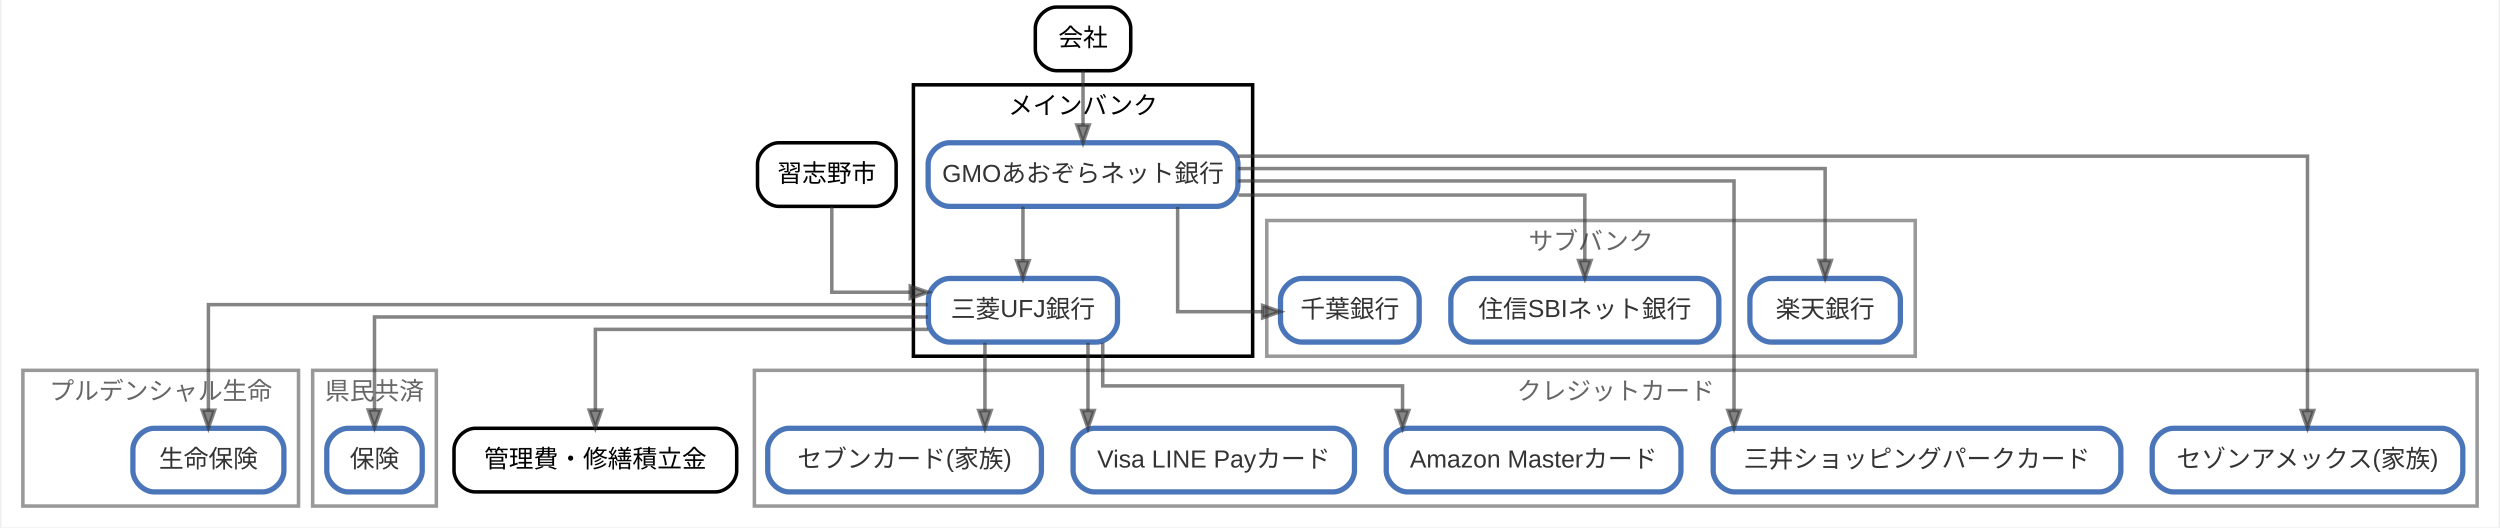
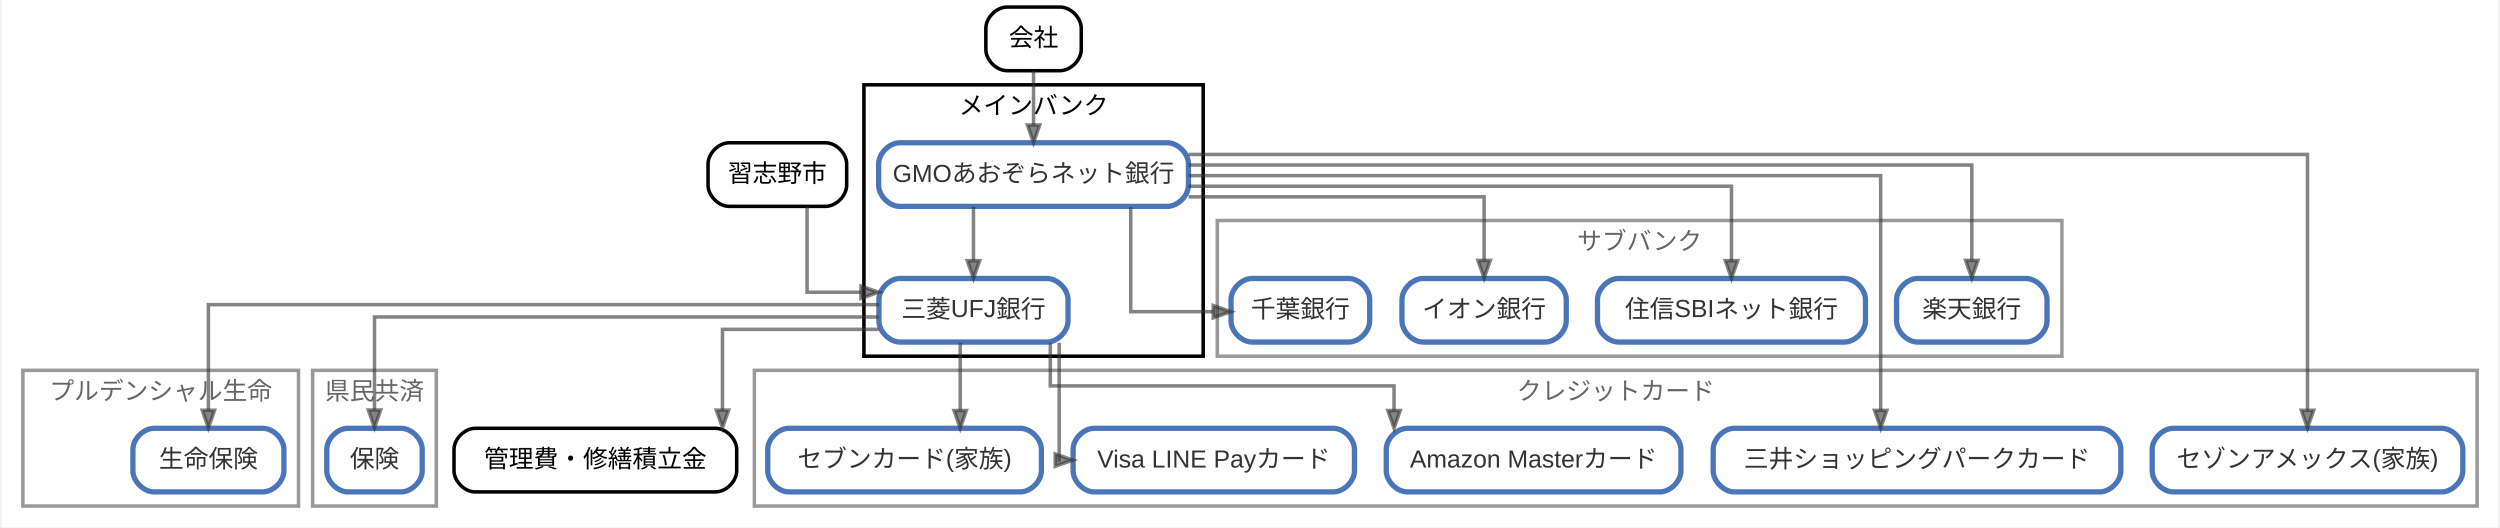
<svg xmlns="http://www.w3.org/2000/svg" width="1413pt" height="298pt" viewBox="0.00 0.00 1413.00 298.40">
  <g id="graph0" class="graph" transform="scale(1 1) rotate(0) translate(4 294.4)">
    <polygon fill="#ffffff" stroke="transparent" points="-4,4 -4,-294.4 1409,-294.4 1409,4 -4,4" />
    <g id="clust5" class="cluster">
      <polygon fill="none" stroke="#999999" stroke-width="2" points="172,-8 172,-84.8 242,-84.8 242,-8 172,-8" />
      <text text-anchor="middle" x="207" y="-68.2" font-family="Arial" font-size="14.00" fill="#666666">県民共済</text>
    </g>
    <g id="clust4" class="cluster">
      <polygon fill="none" stroke="#999999" stroke-width="2" points="8,-8 8,-84.8 164,-84.8 164,-8 8,-8" />
      <text text-anchor="middle" x="86" y="-68.2" font-family="Arial" font-size="14.00" fill="#666666">プルデンシャル生命</text>
    </g>
    <g id="clust3" class="cluster">
-       <polygon fill="none" stroke="#999999" stroke-width="2" points="712,-92.8 712,-169.6 1079,-169.6 1079,-92.8 712,-92.8" />
-       <text text-anchor="middle" x="895.5" y="-153" font-family="Arial" font-size="14.00" fill="#666666">サブバンク</text>
+       <polygon fill="none" stroke="#999999" stroke-width="2" points="684,-92.8 684,-169.6 1162,-169.6 1162,-92.8 684,-92.8" />
+       <text text-anchor="middle" x="923" y="-153" font-family="Arial" font-size="14.00" fill="#666666">サブバンク</text>
    </g>
    <g id="clust2" class="cluster">
      <polygon fill="none" stroke="#999999" stroke-width="2" points="422,-8 422,-84.8 1397,-84.8 1397,-8 422,-8" />
      <text text-anchor="middle" x="909.5" y="-68.2" font-family="Arial" font-size="14.00" fill="#666666">クレジットカード</text>
    </g>
    <g id="clust1" class="cluster">
-       <polygon fill="none" stroke="#000000" stroke-width="2" points="512,-92.8 512,-246.4 704,-246.4 704,-92.8 512,-92.8" />
-       <text text-anchor="middle" x="608" y="-229.8" font-family="Arial" font-size="14.00" fill="#000000">メインバンク</text>
+       <polygon fill="none" stroke="#000000" stroke-width="2" points="484,-92.8 484,-246.4 676,-246.4 676,-92.8 484,-92.8" />
+       <text text-anchor="middle" x="580" y="-229.8" font-family="Arial" font-size="14.00" fill="#000000">メインバンク</text>
    </g>
    <g id="node1" class="node">
-       <path fill="#ffffff" stroke="#4b75b9" stroke-width="3" d="M683.666,-213.6C683.666,-213.6 532.334,-213.6 532.334,-213.6 526.334,-213.6 520.334,-207.6 520.334,-201.6 520.334,-201.6 520.334,-189.6 520.334,-189.6 520.334,-183.6 526.334,-177.6 532.334,-177.6 532.334,-177.6 683.666,-177.6 683.666,-177.6 689.666,-177.6 695.666,-183.6 695.666,-189.6 695.666,-189.6 695.666,-201.6 695.666,-201.6 695.666,-207.6 689.666,-213.6 683.666,-213.6" />
-       <text text-anchor="middle" x="608" y="-191.4" font-family="Arial" font-size="14.00" fill="#333333">GMOあおぞらネット銀行</text>
+       <path fill="#ffffff" stroke="#4b75b9" stroke-width="3" d="M655.666,-213.6C655.666,-213.6 504.334,-213.6 504.334,-213.6 498.334,-213.6 492.334,-207.6 492.334,-201.6 492.334,-201.6 492.334,-189.6 492.334,-189.6 492.334,-183.6 498.334,-177.6 504.334,-177.6 504.334,-177.6 655.666,-177.6 655.666,-177.6 661.666,-177.6 667.666,-183.6 667.666,-189.6 667.666,-189.6 667.666,-201.6 667.666,-201.6 667.666,-207.6 661.666,-213.6 655.666,-213.6" />
+       <text text-anchor="middle" x="580" y="-191.4" font-family="Arial" font-size="14.00" fill="#333333">GMOあおぞらネット銀行</text>
    </g>
    <g id="node2" class="node">
-       <path fill="#ffffff" stroke="#4b75b9" stroke-width="3" d="M615.508,-136.8C615.508,-136.8 532.492,-136.8 532.492,-136.8 526.492,-136.8 520.492,-130.8 520.492,-124.8 520.492,-124.8 520.492,-112.8 520.492,-112.8 520.492,-106.8 526.492,-100.8 532.492,-100.8 532.492,-100.8 615.508,-100.8 615.508,-100.8 621.508,-100.8 627.508,-106.8 627.508,-112.8 627.508,-112.8 627.508,-124.8 627.508,-124.8 627.508,-130.8 621.508,-136.8 615.508,-136.8" />
-       <text text-anchor="middle" x="574" y="-114.6" font-family="Arial" font-size="14.00" fill="#333333">三菱UFJ銀行</text>
+       <path fill="#ffffff" stroke="#4b75b9" stroke-width="3" d="M587.508,-136.8C587.508,-136.8 504.492,-136.8 504.492,-136.8 498.492,-136.8 492.492,-130.8 492.492,-124.8 492.492,-124.8 492.492,-112.8 492.492,-112.8 492.492,-106.8 498.492,-100.8 504.492,-100.8 504.492,-100.8 587.508,-100.8 587.508,-100.8 593.508,-100.8 599.508,-106.8 599.508,-112.8 599.508,-112.8 599.508,-124.8 599.508,-124.8 599.508,-130.8 593.508,-136.8 587.508,-136.8" />
+       <text text-anchor="middle" x="546" y="-114.6" font-family="Arial" font-size="14.00" fill="#333333">三菱UFJ銀行</text>
    </g>
    <g id="edge2" class="edge">
-       <path fill="none" stroke="#333333" stroke-width="2" stroke-opacity="0.6" d="M574,-177.399C574,-177.399 574,-146.87 574,-146.87" />
-       <polygon fill="#333333" fill-opacity="0.6" stroke="#333333" stroke-width="2" stroke-opacity="0.6" points="577.5,-146.87 574,-136.87 570.5,-146.87 577.5,-146.87" />
+       <path fill="none" stroke="#333333" stroke-width="2" stroke-opacity="0.6" d="M546,-177.399C546,-177.399 546,-146.87 546,-146.87" />
+       <polygon fill="#333333" fill-opacity="0.6" stroke="#333333" stroke-width="2" stroke-opacity="0.6" points="549.5,-146.87 546,-136.87 542.5,-146.87 549.5,-146.87" />
    </g>
    <g id="node5" class="node">
      <path fill="#ffffff" stroke="#4b75b9" stroke-width="3" d="M1376.905,-52C1376.905,-52 1225.095,-52 1225.095,-52 1219.095,-52 1213.095,-46 1213.095,-40 1213.095,-40 1213.095,-28 1213.095,-28 1213.095,-22 1219.095,-16 1225.095,-16 1225.095,-16 1376.905,-16 1376.905,-16 1382.905,-16 1388.905,-22 1388.905,-28 1388.905,-28 1388.905,-40 1388.905,-40 1388.905,-46 1382.905,-52 1376.905,-52" />
      <text text-anchor="middle" x="1301" y="-29.8" font-family="Arial" font-size="14.00" fill="#333333">セゾンアメックス(家族)</text>
    </g>
    <g id="edge8" class="edge">
-       <path fill="none" stroke="#333333" stroke-width="2" stroke-opacity="0.6" d="M695.769,-206C882.245,-206 1301,-206 1301,-206 1301,-206 1301,-62.082 1301,-62.082" />
-       <polygon fill="#333333" fill-opacity="0.6" stroke="#333333" stroke-width="2" stroke-opacity="0.6" points="1304.5,-62.082 1301,-52.082 1297.5,-62.082 1304.5,-62.082" />
+       <path fill="none" stroke="#333333" stroke-width="2" stroke-opacity="0.6" d="M667.688,-207C859.836,-207 1301,-207 1301,-207 1301,-207 1301,-62.187 1301,-62.187" />
+       <polygon fill="#333333" fill-opacity="0.6" stroke="#333333" stroke-width="2" stroke-opacity="0.6" points="1304.5,-62.187 1301,-52.187 1297.5,-62.187 1304.5,-62.187" />
    </g>
    <g id="node6" class="node">
      <path fill="#ffffff" stroke="#4b75b9" stroke-width="3" d="M1183.359,-52C1183.359,-52 976.641,-52 976.641,-52 970.641,-52 964.641,-46 964.641,-40 964.641,-40 964.641,-28 964.641,-28 964.641,-22 970.641,-16 976.641,-16 976.641,-16 1183.359,-16 1183.359,-16 1189.359,-16 1195.359,-22 1195.359,-28 1195.359,-28 1195.359,-40 1195.359,-40 1195.359,-46 1189.359,-52 1183.359,-52" />
      <text text-anchor="middle" x="1080" y="-29.8" font-family="Arial" font-size="14.00" fill="#333333">三井ショッピングパークカード</text>
    </g>
    <g id="edge9" class="edge">
-       <path fill="none" stroke="#333333" stroke-width="2" stroke-opacity="0.6" d="M695.782,-192C804.759,-192 976.439,-192 976.439,-192 976.439,-192 976.439,-62.125 976.439,-62.125" />
-       <polygon fill="#333333" fill-opacity="0.6" stroke="#333333" stroke-width="2" stroke-opacity="0.6" points="979.939,-62.125 976.439,-52.125 972.939,-62.125 979.939,-62.125" />
+       <path fill="none" stroke="#333333" stroke-width="2" stroke-opacity="0.6" d="M667.658,-195C806.006,-195 1059.439,-195 1059.439,-195 1059.439,-195 1059.439,-62.156 1059.439,-62.156" />
+       <polygon fill="#333333" fill-opacity="0.6" stroke="#333333" stroke-width="2" stroke-opacity="0.6" points="1062.939,-62.156 1059.439,-52.156 1055.939,-62.156 1062.939,-62.156" />
    </g>
    <g id="node8" class="node">
-       <path fill="#ffffff" stroke="#4b75b9" stroke-width="3" d="M1058.58,-136.8C1058.58,-136.8 997.42,-136.8 997.42,-136.8 991.42,-136.8 985.42,-130.8 985.42,-124.8 985.42,-124.8 985.42,-112.8 985.42,-112.8 985.42,-106.8 991.42,-100.8 997.42,-100.8 997.42,-100.8 1058.58,-100.8 1058.58,-100.8 1064.58,-100.8 1070.58,-106.8 1070.58,-112.8 1070.58,-112.8 1070.58,-124.8 1070.58,-124.8 1070.58,-130.8 1064.58,-136.8 1058.58,-136.8" />
-       <text text-anchor="middle" x="1028" y="-114.6" font-family="Arial" font-size="14.00" fill="#333333">楽天銀行</text>
+       <path fill="#ffffff" stroke="#4b75b9" stroke-width="3" d="M1141.58,-136.8C1141.58,-136.8 1080.42,-136.8 1080.42,-136.8 1074.42,-136.8 1068.42,-130.8 1068.42,-124.8 1068.42,-124.8 1068.42,-112.8 1068.42,-112.8 1068.42,-106.8 1074.42,-100.8 1080.42,-100.8 1080.42,-100.8 1141.58,-100.8 1141.58,-100.8 1147.58,-100.8 1153.58,-106.8 1153.58,-112.8 1153.58,-112.8 1153.58,-124.8 1153.58,-124.8 1153.58,-130.8 1147.58,-136.8 1141.58,-136.8" />
+       <text text-anchor="middle" x="1111" y="-114.6" font-family="Arial" font-size="14.00" fill="#333333">楽天銀行</text>
    </g>
    <g id="edge4" class="edge">
-       <path fill="none" stroke="#333333" stroke-width="2" stroke-opacity="0.6" d="M695.79,-199C818.914,-199 1028,-199 1028,-199 1028,-199 1028,-146.999 1028,-146.999" />
-       <polygon fill="#333333" fill-opacity="0.6" stroke="#333333" stroke-width="2" stroke-opacity="0.6" points="1031.5,-146.999 1028,-136.999 1024.5,-146.999 1031.5,-146.999" />
+       <path fill="none" stroke="#333333" stroke-width="2" stroke-opacity="0.6" d="M667.684,-201C818.503,-201 1111,-201 1111,-201 1111,-201 1111,-147.043 1111,-147.043" />
+       <polygon fill="#333333" fill-opacity="0.6" stroke="#333333" stroke-width="2" stroke-opacity="0.6" points="1114.5,-147.043 1111,-137.043 1107.5,-147.043 1114.5,-147.043" />
    </g>
    <g id="node9" class="node">
-       <path fill="#ffffff" stroke="#4b75b9" stroke-width="3" d="M955.834,-136.8C955.834,-136.8 828.166,-136.8 828.166,-136.8 822.166,-136.8 816.166,-130.8 816.166,-124.8 816.166,-124.8 816.166,-112.8 816.166,-112.8 816.166,-106.8 822.166,-100.8 828.166,-100.8 828.166,-100.8 955.834,-100.8 955.834,-100.8 961.834,-100.8 967.834,-106.8 967.834,-112.8 967.834,-112.8 967.834,-124.8 967.834,-124.8 967.834,-130.8 961.834,-136.8 955.834,-136.8" />
-       <text text-anchor="middle" x="892" y="-114.6" font-family="Arial" font-size="14.00" fill="#333333">住信SBIネット銀行</text>
+       <path fill="#ffffff" stroke="#4b75b9" stroke-width="3" d="M1038.834,-136.8C1038.834,-136.8 911.166,-136.8 911.166,-136.8 905.166,-136.8 899.166,-130.8 899.166,-124.8 899.166,-124.8 899.166,-112.8 899.166,-112.8 899.166,-106.8 905.166,-100.8 911.166,-100.8 911.166,-100.8 1038.834,-100.8 1038.834,-100.8 1044.834,-100.8 1050.834,-106.8 1050.834,-112.8 1050.834,-112.8 1050.834,-124.8 1050.834,-124.8 1050.834,-130.8 1044.834,-136.8 1038.834,-136.8" />
+       <text text-anchor="middle" x="975" y="-114.6" font-family="Arial" font-size="14.00" fill="#333333">住信SBIネット銀行</text>
    </g>
    <g id="edge5" class="edge">
-       <path fill="none" stroke="#333333" stroke-width="2" stroke-opacity="0.6" d="M695.914,-184C779.322,-184 892,-184 892,-184 892,-184 892,-146.962 892,-146.962" />
-       <polygon fill="#333333" fill-opacity="0.6" stroke="#333333" stroke-width="2" stroke-opacity="0.6" points="895.5,-146.962 892,-136.962 888.5,-146.962 895.5,-146.962" />
+       <path fill="none" stroke="#333333" stroke-width="2" stroke-opacity="0.6" d="M667.663,-189C784.034,-189 975,-189 975,-189 975,-189 975,-146.878 975,-146.878" />
+       <polygon fill="#333333" fill-opacity="0.6" stroke="#333333" stroke-width="2" stroke-opacity="0.6" points="978.5,-146.878 975,-136.878 971.5,-146.878 978.5,-146.878" />
    </g>
    <g id="node10" class="node">
-       <path fill="#ffffff" stroke="#4b75b9" stroke-width="3" d="M786.242,-136.8C786.242,-136.8 731.758,-136.8 731.758,-136.8 725.758,-136.8 719.758,-130.8 719.758,-124.8 719.758,-124.8 719.758,-112.8 719.758,-112.8 719.758,-106.8 725.758,-100.8 731.758,-100.8 731.758,-100.8 786.242,-100.8 786.242,-100.8 792.242,-100.8 798.242,-106.8 798.242,-112.8 798.242,-112.8 798.242,-124.8 798.242,-124.8 798.242,-130.8 792.242,-136.8 786.242,-136.8" />
-       <text text-anchor="middle" x="759" y="-114.6" font-family="Arial" font-size="14.00" fill="#333333">千葉銀行</text>
+       <path fill="#ffffff" stroke="#4b75b9" stroke-width="3" d="M869.493,-136.8C869.493,-136.8 800.507,-136.8 800.507,-136.8 794.507,-136.8 788.507,-130.8 788.507,-124.8 788.507,-124.8 788.507,-112.8 788.507,-112.8 788.507,-106.8 794.507,-100.8 800.507,-100.8 800.507,-100.8 869.493,-100.8 869.493,-100.8 875.493,-100.8 881.493,-106.8 881.493,-112.8 881.493,-112.8 881.493,-124.8 881.493,-124.8 881.493,-130.8 875.493,-136.8 869.493,-136.8" />
+       <text text-anchor="middle" x="835" y="-114.6" font-family="Arial" font-size="14.00" fill="#333333">イオン銀行</text>
    </g>
    <g id="edge13" class="edge">
-       <path fill="none" stroke="#333333" stroke-width="2" stroke-opacity="0.6" d="M661.544,-177.21C661.544,-154.262 661.544,-118 661.544,-118 661.544,-118 709.642,-118 709.642,-118" />
-       <polygon fill="#333333" fill-opacity="0.6" stroke="#333333" stroke-width="2" stroke-opacity="0.6" points="709.642,-121.5 719.642,-118 709.642,-114.5 709.642,-121.5" />
+       <path fill="none" stroke="#333333" stroke-width="2" stroke-opacity="0.6" d="M667.756,-183C741.519,-183 835,-183 835,-183 835,-183 835,-147.025 835,-147.025" />
+       <polygon fill="#333333" fill-opacity="0.6" stroke="#333333" stroke-width="2" stroke-opacity="0.6" points="838.5,-147.025 835,-137.025 831.5,-147.025 838.5,-147.025" />
+     </g>
+     <g id="node11" class="node">
+       <path fill="#ffffff" stroke="#4b75b9" stroke-width="3" d="M758.242,-136.8C758.242,-136.8 703.758,-136.8 703.758,-136.8 697.758,-136.8 691.758,-130.8 691.758,-124.8 691.758,-124.8 691.758,-112.8 691.758,-112.8 691.758,-106.8 697.758,-100.8 703.758,-100.8 703.758,-100.8 758.242,-100.8 758.242,-100.8 764.242,-100.8 770.242,-106.8 770.242,-112.8 770.242,-112.8 770.242,-124.8 770.242,-124.8 770.242,-130.8 764.242,-136.8 758.242,-136.8" />
+       <text text-anchor="middle" x="731" y="-114.6" font-family="Arial" font-size="14.00" fill="#333333">千葉銀行</text>
+     </g>
+     <g id="edge14" class="edge">
+       <path fill="none" stroke="#333333" stroke-width="2" stroke-opacity="0.6" d="M635.011,-177.21C635.011,-154.262 635.011,-118 635.011,-118 635.011,-118 681.681,-118 681.681,-118" />
+       <polygon fill="#333333" fill-opacity="0.6" stroke="#333333" stroke-width="2" stroke-opacity="0.6" points="681.681,-121.5 691.681,-118 681.681,-114.5 681.681,-121.5" />
    </g>
    <g id="node3" class="node">
      <path fill="#ffffff" stroke="#4b75b9" stroke-width="3" d="M934.393,-52C934.393,-52 791.607,-52 791.607,-52 785.607,-52 779.607,-46 779.607,-40 779.607,-40 779.607,-28 779.607,-28 779.607,-22 785.607,-16 791.607,-16 791.607,-16 934.393,-16 934.393,-16 940.393,-16 946.393,-22 946.393,-28 946.393,-28 946.393,-40 946.393,-40 946.393,-46 940.393,-52 934.393,-52" />
      <text text-anchor="middle" x="863" y="-29.8" font-family="Arial" font-size="14.00" fill="#333333">Amazon Masterカード</text>
    </g>
    <g id="edge7" class="edge">
-       <path fill="none" stroke="#333333" stroke-width="2" stroke-opacity="0.6" d="M619.149,-100.401C619.149,-88.8 619.149,-76 619.149,-76 619.149,-76 788.837,-76 788.837,-76 788.837,-76 788.837,-62.056 788.837,-62.056" />
-       <polygon fill="#333333" fill-opacity="0.6" stroke="#333333" stroke-width="2" stroke-opacity="0.6" points="792.337,-62.056 788.837,-52.056 785.337,-62.056 792.337,-62.056" />
+       <path fill="none" stroke="#333333" stroke-width="2" stroke-opacity="0.6" d="M589.483,-100.401C589.483,-88.8 589.483,-76 589.483,-76 589.483,-76 784.028,-76 784.028,-76 784.028,-76 784.028,-62.056 784.028,-62.056" />
+       <polygon fill="#333333" fill-opacity="0.6" stroke="#333333" stroke-width="2" stroke-opacity="0.6" points="787.529,-62.056 784.028,-52.056 780.529,-62.056 787.529,-62.056" />
    </g>
    <g id="node4" class="node">
      <path fill="#ffffff" stroke="#4b75b9" stroke-width="3" d="M749.623,-52C749.623,-52 614.377,-52 614.377,-52 608.377,-52 602.377,-46 602.377,-40 602.377,-40 602.377,-28 602.377,-28 602.377,-22 608.377,-16 614.377,-16 614.377,-16 749.623,-16 749.623,-16 755.623,-16 761.623,-22 761.623,-28 761.623,-28 761.623,-40 761.623,-40 761.623,-46 755.623,-52 749.623,-52" />
      <text text-anchor="middle" x="682" y="-29.8" font-family="Arial" font-size="14.00" fill="#333333">Visa LINE Payカード</text>
    </g>
    <g id="edge3" class="edge">
-       <path fill="none" stroke="#333333" stroke-width="2" stroke-opacity="0.6" d="M610.794,-100.4C610.794,-100.4 610.794,-62.073 610.794,-62.073" />
-       <polygon fill="#333333" fill-opacity="0.6" stroke="#333333" stroke-width="2" stroke-opacity="0.6" points="614.294,-62.073 610.794,-52.073 607.294,-62.073 614.294,-62.073" />
+       <path fill="none" stroke="#333333" stroke-width="2" stroke-opacity="0.6" d="M594.494,-100.4C594.494,-75.459 594.494,-34 594.494,-34 594.494,-34 595.27,-34 595.27,-34" />
+       <polygon fill="#333333" fill-opacity="0.6" stroke="#333333" stroke-width="2" stroke-opacity="0.6" points="592.259,-37.5 602.259,-34 592.259,-30.5 592.259,-37.5" />
    </g>
    <g id="node7" class="node">
      <path fill="#ffffff" stroke="#4b75b9" stroke-width="3" d="M572.444,-52C572.444,-52 441.556,-52 441.556,-52 435.556,-52 429.556,-46 429.556,-40 429.556,-40 429.556,-28 429.556,-28 429.556,-22 435.556,-16 441.556,-16 441.556,-16 572.444,-16 572.444,-16 578.444,-16 584.444,-22 584.444,-28 584.444,-28 584.444,-40 584.444,-40 584.444,-46 578.444,-52 572.444,-52" />
      <text text-anchor="middle" x="507" y="-29.8" font-family="Arial" font-size="14.00" fill="#333333">セブンカード(家族)</text>
    </g>
    <g id="edge10" class="edge">
-       <path fill="none" stroke="#333333" stroke-width="2" stroke-opacity="0.6" d="M552.484,-100.4C552.484,-100.4 552.484,-62.073 552.484,-62.073" />
-       <polygon fill="#333333" fill-opacity="0.6" stroke="#333333" stroke-width="2" stroke-opacity="0.6" points="555.984,-62.073 552.484,-52.073 548.984,-62.073 555.984,-62.073" />
+       <path fill="none" stroke="#333333" stroke-width="2" stroke-opacity="0.6" d="M538.484,-100.4C538.484,-100.4 538.484,-62.073 538.484,-62.073" />
+       <polygon fill="#333333" fill-opacity="0.6" stroke="#333333" stroke-width="2" stroke-opacity="0.6" points="541.984,-62.073 538.484,-52.073 534.984,-62.073 541.984,-62.073" />
    </g>
-     <g id="node11" class="node">
+     <g id="node12" class="node">
      <path fill="#ffffff" stroke="#4b75b9" stroke-width="3" d="M143.729,-52C143.729,-52 82.271,-52 82.271,-52 76.271,-52 70.271,-46 70.271,-40 70.271,-40 70.271,-28 70.271,-28 70.271,-22 76.271,-16 82.271,-16 82.271,-16 143.729,-16 143.729,-16 149.729,-16 155.729,-22 155.729,-28 155.729,-28 155.729,-40 155.729,-40 155.729,-46 149.729,-52 143.729,-52" />
      <text text-anchor="middle" x="113" y="-29.8" font-family="Arial" font-size="14.00" fill="#333333">生命保険</text>
    </g>
    <g id="edge11" class="edge">
-       <path fill="none" stroke="#333333" stroke-width="2" stroke-opacity="0.6" d="M520.215,-122C398.608,-122 113,-122 113,-122 113,-122 113,-62.234 113,-62.234" />
+       <path fill="none" stroke="#333333" stroke-width="2" stroke-opacity="0.6" d="M492.471,-122C376.622,-122 113,-122 113,-122 113,-122 113,-62.234 113,-62.234" />
      <polygon fill="#333333" fill-opacity="0.6" stroke="#333333" stroke-width="2" stroke-opacity="0.6" points="116.5,-62.234 113,-52.234 109.5,-62.234 116.5,-62.234" />
    </g>
-     <g id="node12" class="node">
+     <g id="node13" class="node">
      <path fill="#ffffff" stroke="#4b75b9" stroke-width="3" d="M222,-52C222,-52 192,-52 192,-52 186,-52 180,-46 180,-40 180,-40 180,-28 180,-28 180,-22 186,-16 192,-16 192,-16 222,-16 222,-16 228,-16 234,-22 234,-28 234,-28 234,-40 234,-40 234,-46 228,-52 222,-52" />
      <text text-anchor="middle" x="207" y="-29.8" font-family="Arial" font-size="14.00" fill="#333333">保険</text>
    </g>
    <g id="edge12" class="edge">
-       <path fill="none" stroke="#333333" stroke-width="2" stroke-opacity="0.6" d="M520.242,-115C418.304,-115 207,-115 207,-115 207,-115 207,-62.38 207,-62.38" />
+       <path fill="none" stroke="#333333" stroke-width="2" stroke-opacity="0.6" d="M492.284,-115C396.696,-115 207,-115 207,-115 207,-115 207,-62.38 207,-62.38" />
      <polygon fill="#333333" fill-opacity="0.6" stroke="#333333" stroke-width="2" stroke-opacity="0.6" points="210.5,-62.38 207,-52.38 203.5,-62.38 210.5,-62.38" />
    </g>
-     <g id="node14" class="node">
+     <g id="node15" class="node">
      <path fill="none" stroke="#000000" stroke-width="2" d="M399.997,-52C399.997,-52 264.003,-52 264.003,-52 258.003,-52 252.003,-46 252.003,-40 252.003,-40 252.003,-28 252.003,-28 252.003,-22 258.003,-16 264.003,-16 264.003,-16 399.997,-16 399.997,-16 405.997,-16 411.997,-22 411.997,-28 411.997,-28 411.997,-40 411.997,-40 411.997,-46 405.997,-52 399.997,-52" />
      <text text-anchor="middle" x="332" y="-29.8" font-family="Arial" font-size="14.00" fill="#000000">管理費・修繕積立金</text>
    </g>
    <g id="edge6" class="edge">
-       <path fill="none" stroke="#333333" stroke-width="2" stroke-opacity="0.6" d="M520.292,-108C448.997,-108 332,-108 332,-108 332,-108 332,-62.292 332,-62.292" />
-       <polygon fill="#333333" fill-opacity="0.6" stroke="#333333" stroke-width="2" stroke-opacity="0.6" points="335.5,-62.292 332,-52.292 328.5,-62.292 335.5,-62.292" />
+       <path fill="none" stroke="#333333" stroke-width="2" stroke-opacity="0.6" d="M492.294,-108C452.066,-108 403.942,-108 403.942,-108 403.942,-108 403.942,-62.292 403.942,-62.292" />
+       <polygon fill="#333333" fill-opacity="0.6" stroke="#333333" stroke-width="2" stroke-opacity="0.6" points="407.442,-62.292 403.942,-52.292 400.442,-62.292 407.442,-62.292" />
    </g>
-     <g id="node13" class="node">
-       <path fill="none" stroke="#000000" stroke-width="2" d="M623,-290.4C623,-290.4 593,-290.4 593,-290.4 587,-290.4 581,-284.4 581,-278.4 581,-278.4 581,-266.4 581,-266.4 581,-260.4 587,-254.4 593,-254.4 593,-254.4 623,-254.4 623,-254.4 629,-254.4 635,-260.4 635,-266.4 635,-266.4 635,-278.4 635,-278.4 635,-284.4 629,-290.4 623,-290.4" />
-       <text text-anchor="middle" x="608" y="-268.2" font-family="Arial" font-size="14.00" fill="#000000">会社</text>
+     <g id="node14" class="node">
+       <path fill="none" stroke="#000000" stroke-width="2" d="M595,-290.4C595,-290.4 565,-290.4 565,-290.4 559,-290.4 553,-284.4 553,-278.4 553,-278.4 553,-266.4 553,-266.4 553,-260.4 559,-254.4 565,-254.4 565,-254.4 595,-254.4 595,-254.4 601,-254.4 607,-260.4 607,-266.4 607,-266.4 607,-278.4 607,-278.4 607,-284.4 601,-290.4 595,-290.4" />
+       <text text-anchor="middle" x="580" y="-268.2" font-family="Arial" font-size="14.00" fill="#000000">会社</text>
    </g>
    <g id="edge1" class="edge">
-       <path fill="none" stroke="#333333" stroke-width="2" stroke-opacity="0.6" d="M608,-254.2C608,-254.2 608,-223.67 608,-223.67" />
-       <polygon fill="#333333" fill-opacity="0.6" stroke="#333333" stroke-width="2" stroke-opacity="0.6" points="611.5,-223.67 608,-213.67 604.5,-223.67 611.5,-223.67" />
+       <path fill="none" stroke="#333333" stroke-width="2" stroke-opacity="0.6" d="M580,-254.2C580,-254.2 580,-223.67 580,-223.67" />
+       <polygon fill="#333333" fill-opacity="0.6" stroke="#333333" stroke-width="2" stroke-opacity="0.6" points="583.5,-223.67 580,-213.67 576.5,-223.67 583.5,-223.67" />
    </g>
-     <g id="node15" class="node">
-       <path fill="none" stroke="#000000" stroke-width="2" d="M490.228,-213.6C490.228,-213.6 435.772,-213.6 435.772,-213.6 429.772,-213.6 423.772,-207.6 423.772,-201.6 423.772,-201.6 423.772,-189.6 423.772,-189.6 423.772,-183.6 429.772,-177.6 435.772,-177.6 435.772,-177.6 490.228,-177.6 490.228,-177.6 496.228,-177.6 502.228,-183.6 502.228,-189.6 502.228,-189.6 502.228,-201.6 502.228,-201.6 502.228,-207.6 496.228,-213.6 490.228,-213.6" />
-       <text text-anchor="middle" x="463" y="-191.4" font-family="Arial" font-size="14.00" fill="#000000">習志野市</text>
+     <g id="node16" class="node">
+       <path fill="none" stroke="#000000" stroke-width="2" d="M462.228,-213.6C462.228,-213.6 407.772,-213.6 407.772,-213.6 401.772,-213.6 395.772,-207.6 395.772,-201.6 395.772,-201.6 395.772,-189.6 395.772,-189.6 395.772,-183.6 401.772,-177.6 407.772,-177.6 407.772,-177.6 462.228,-177.6 462.228,-177.6 468.228,-177.6 474.228,-183.6 474.228,-189.6 474.228,-189.6 474.228,-201.6 474.228,-201.6 474.228,-207.6 468.228,-213.6 462.228,-213.6" />
+       <text text-anchor="middle" x="435" y="-191.4" font-family="Arial" font-size="14.00" fill="#000000">習志野市</text>
    </g>
-     <g id="edge14" class="edge">
-       <path fill="none" stroke="#333333" stroke-width="2" stroke-opacity="0.6" d="M465.821,-177.401C465.821,-157.682 465.821,-129 465.821,-129 465.821,-129 510.227,-129 510.227,-129" />
-       <polygon fill="#333333" fill-opacity="0.6" stroke="#333333" stroke-width="2" stroke-opacity="0.6" points="510.227,-132.5 520.227,-129 510.227,-125.5 510.227,-132.5" />
+     <g id="edge15" class="edge">
+       <path fill="none" stroke="#333333" stroke-width="2" stroke-opacity="0.6" d="M451.821,-177.401C451.821,-157.682 451.821,-129 451.821,-129 451.821,-129 482.308,-129 482.308,-129" />
+       <polygon fill="#333333" fill-opacity="0.6" stroke="#333333" stroke-width="2" stroke-opacity="0.6" points="482.308,-132.5 492.308,-129 482.308,-125.5 482.308,-132.5" />
    </g>
  </g>
</svg>
